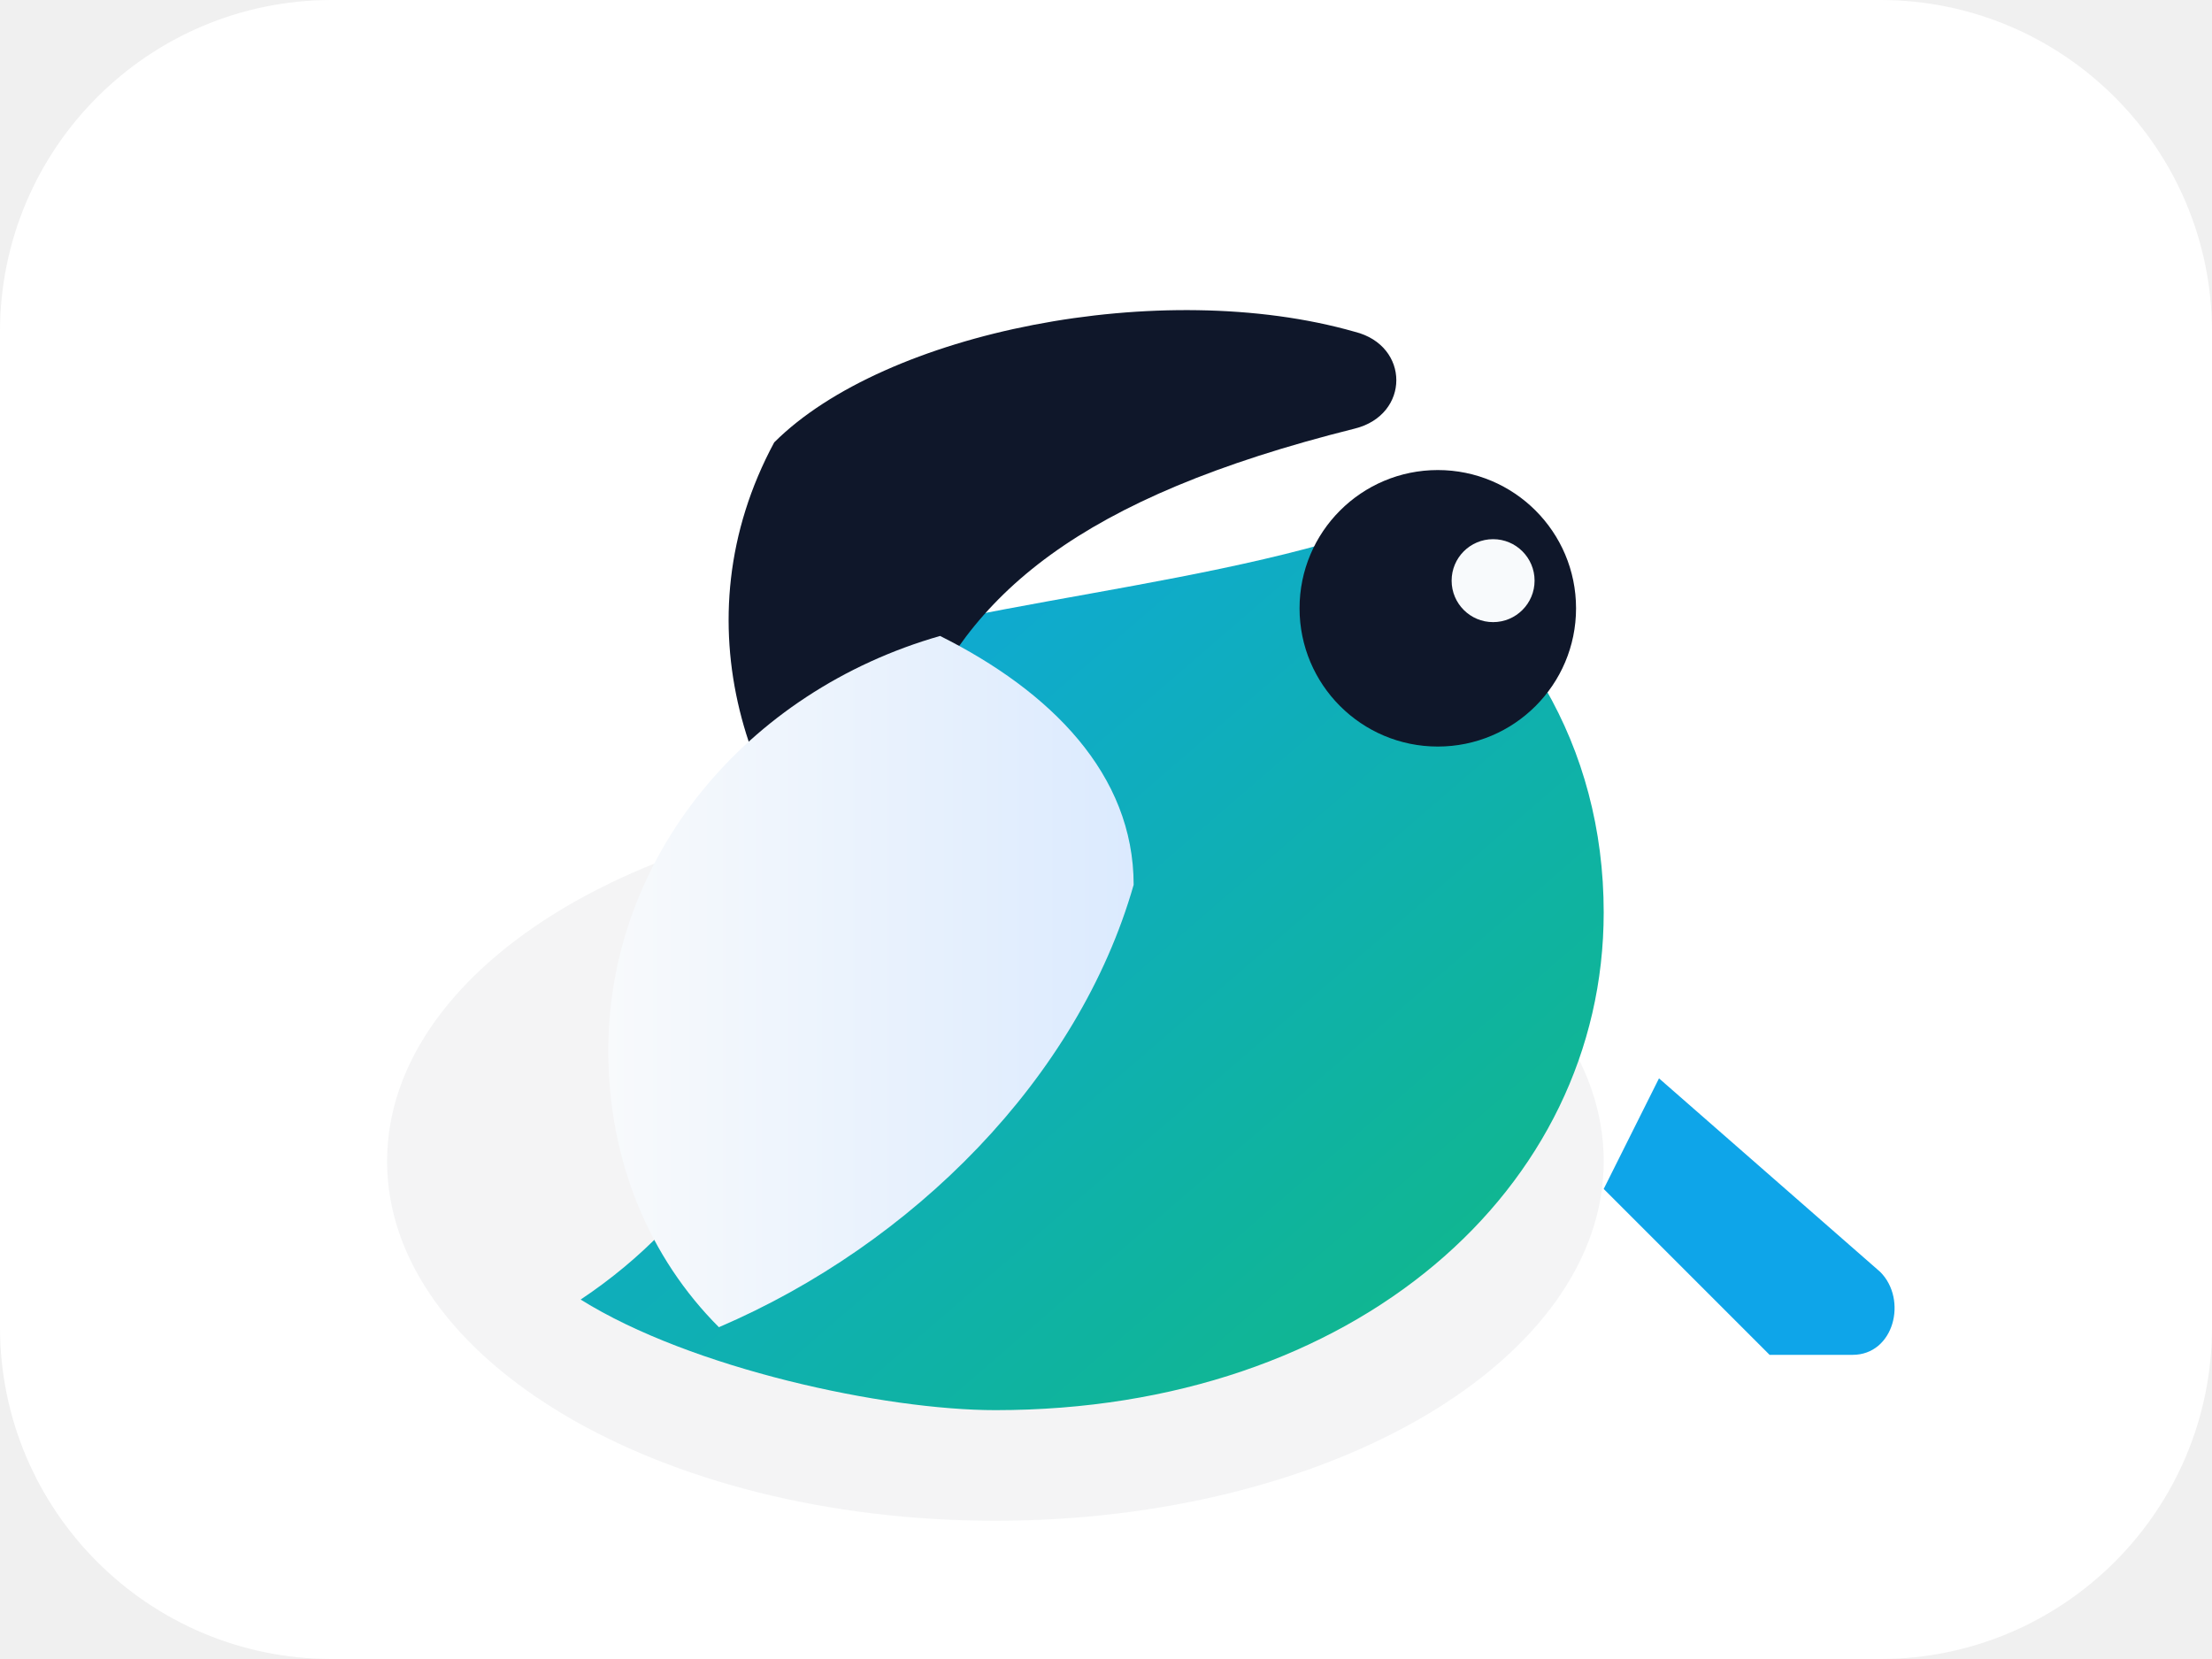
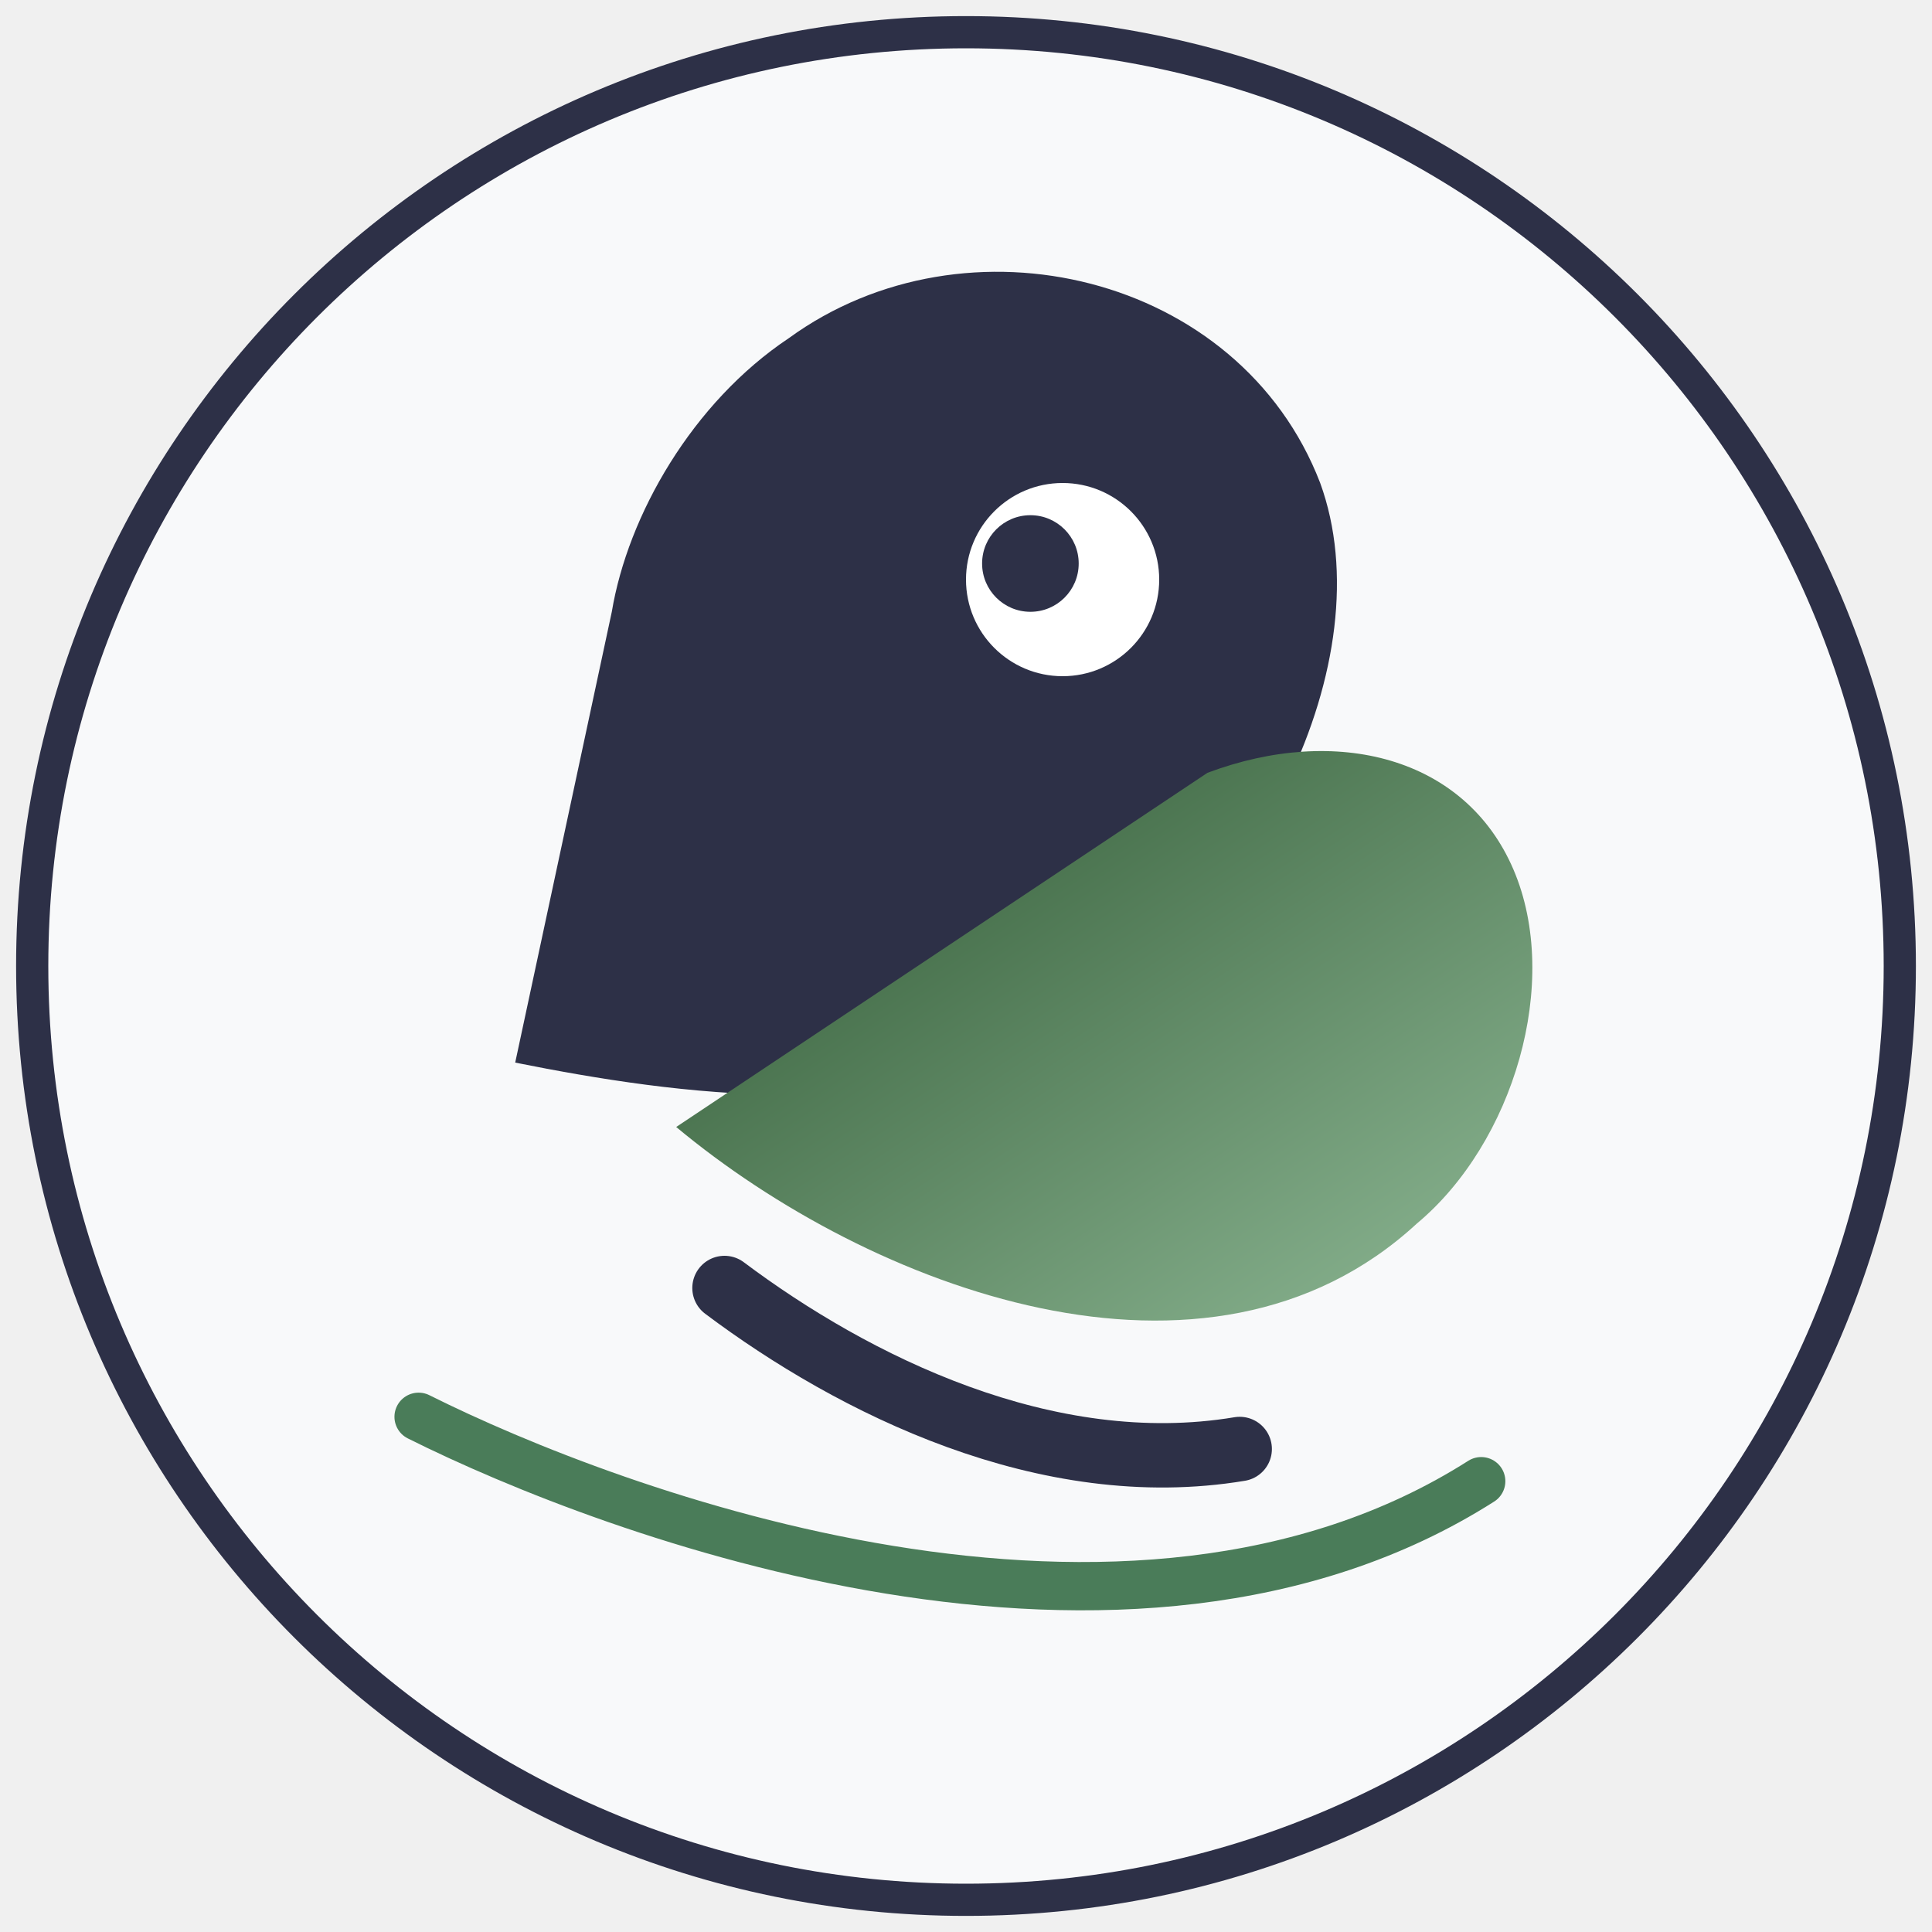
- <svg xmlns="http://www.w3.org/2000/svg" width="160" height="120" viewBox="0 0 160 120" role="img" aria-labelledby="title desc">
+ <svg xmlns="http://www.w3.org/2000/svg" viewBox="0 0 120 120" role="img" aria-labelledby="title desc">
  <defs>
    <linearGradient id="wing" x1="0%" y1="0%" x2="100%" y2="100%">
-       <stop offset="0%" stop-color="#0ea5e9" />
-       <stop offset="100%" stop-color="#10b981" />
-     </linearGradient>
-     <linearGradient id="belly" x1="0%" y1="0%" x2="100%" y2="0%">
-       <stop offset="0%" stop-color="#f8fafc" />
-       <stop offset="100%" stop-color="#dbeafe" />
+       <stop offset="0%" stop-color="#2c5530" />
+       <stop offset="100%" stop-color="#8fb996" />
    </linearGradient>
  </defs>
-   <rect width="160" height="120" rx="24" fill="#ffffff" />
-   <g transform="translate(20 20)">
-     <ellipse cx="52" cy="64" rx="44" ry="26" fill="#0f172a" opacity="0.05" />
-     <path d="M80 18c10 6 16 16 16 28 0 20-18 36-44 36-8 0-22-3-30-8 18-12 18-34 14-45 8-5 30-6 44-11z" fill="url(#wing)" />
-     <path d="M36 12c8-8 28-12 42-8 4 1 4 6 0 7-20 5-28 12-32 22-2 4-3 9-3 14-9-8-14-22-7-35z" fill="#0f172a" />
-     <path d="M62 44c-4 14-16 26-30 32-5-5-8-12-8-20 0-14 10-26 24-30 8 4 14 10 14 18z" fill="url(#belly)" />
-     <circle cx="84" cy="24" r="10" fill="#0f172a" />
-     <circle cx="88" cy="22" r="3" fill="#f8fafc" />
-     <path d="M100 58l16 14c2 2 1 6-2 6h-6l-12-12z" fill="#0ea5e9" />
-   </g>
+   <circle cx="60" cy="60" r="58" fill="#f8f9fa" stroke="#2d3047" stroke-width="2" />
+   <path d="M32 66c10 2 24 4 34-2 12-7 20-23 16-34-5-13-22-17-33-9-6 4-10 11-11 17" fill="#2d3047" />
+   <path d="M42 70c12 10 33 18 46 6 6-5 9-15 6-22-3-7-11-9-19-6" fill="url(#wing)" />
+   <circle cx="66" cy="36" r="6" fill="#ffffff" />
+   <circle cx="64" cy="35" r="3" fill="#2d3047" />
+   <path d="M45 80c8 6 20 12 32 10" stroke="#2d3047" stroke-width="4" stroke-linecap="round" fill="none" />
+   <path d="M26 88c12 6 44 18 66 4" stroke="#4a7c59" stroke-width="3" stroke-linecap="round" fill="none" />
</svg>
